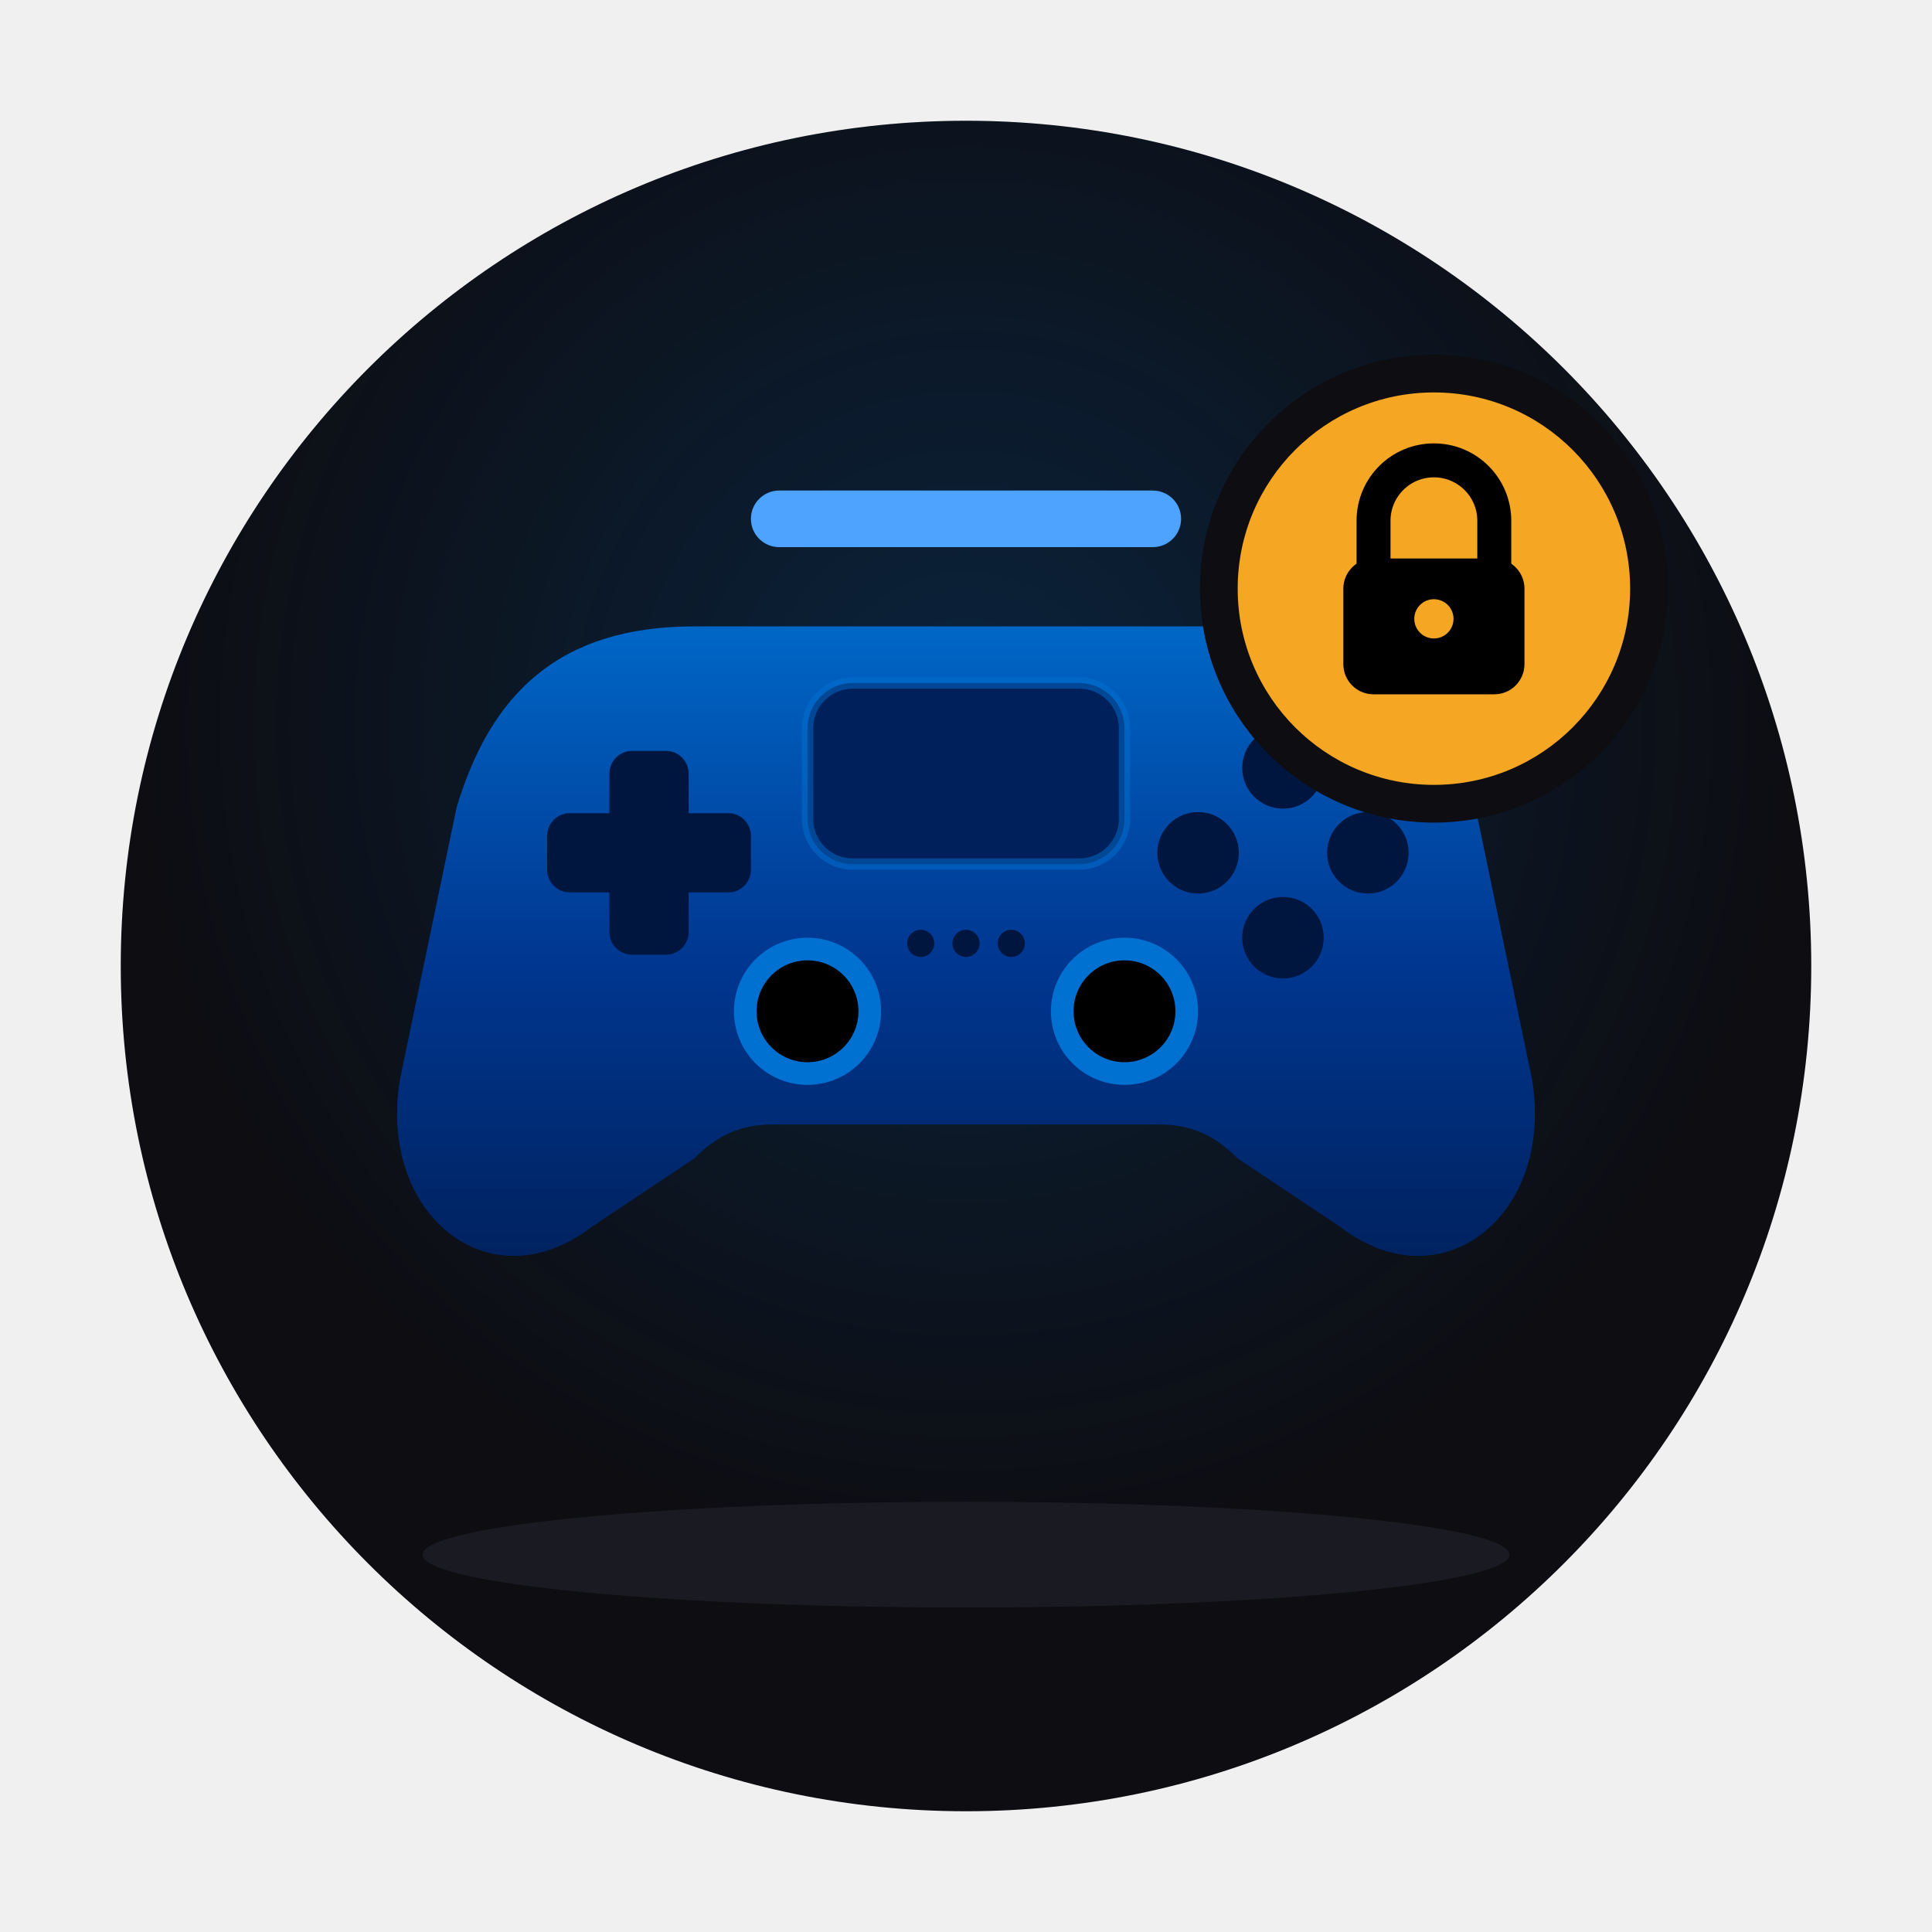
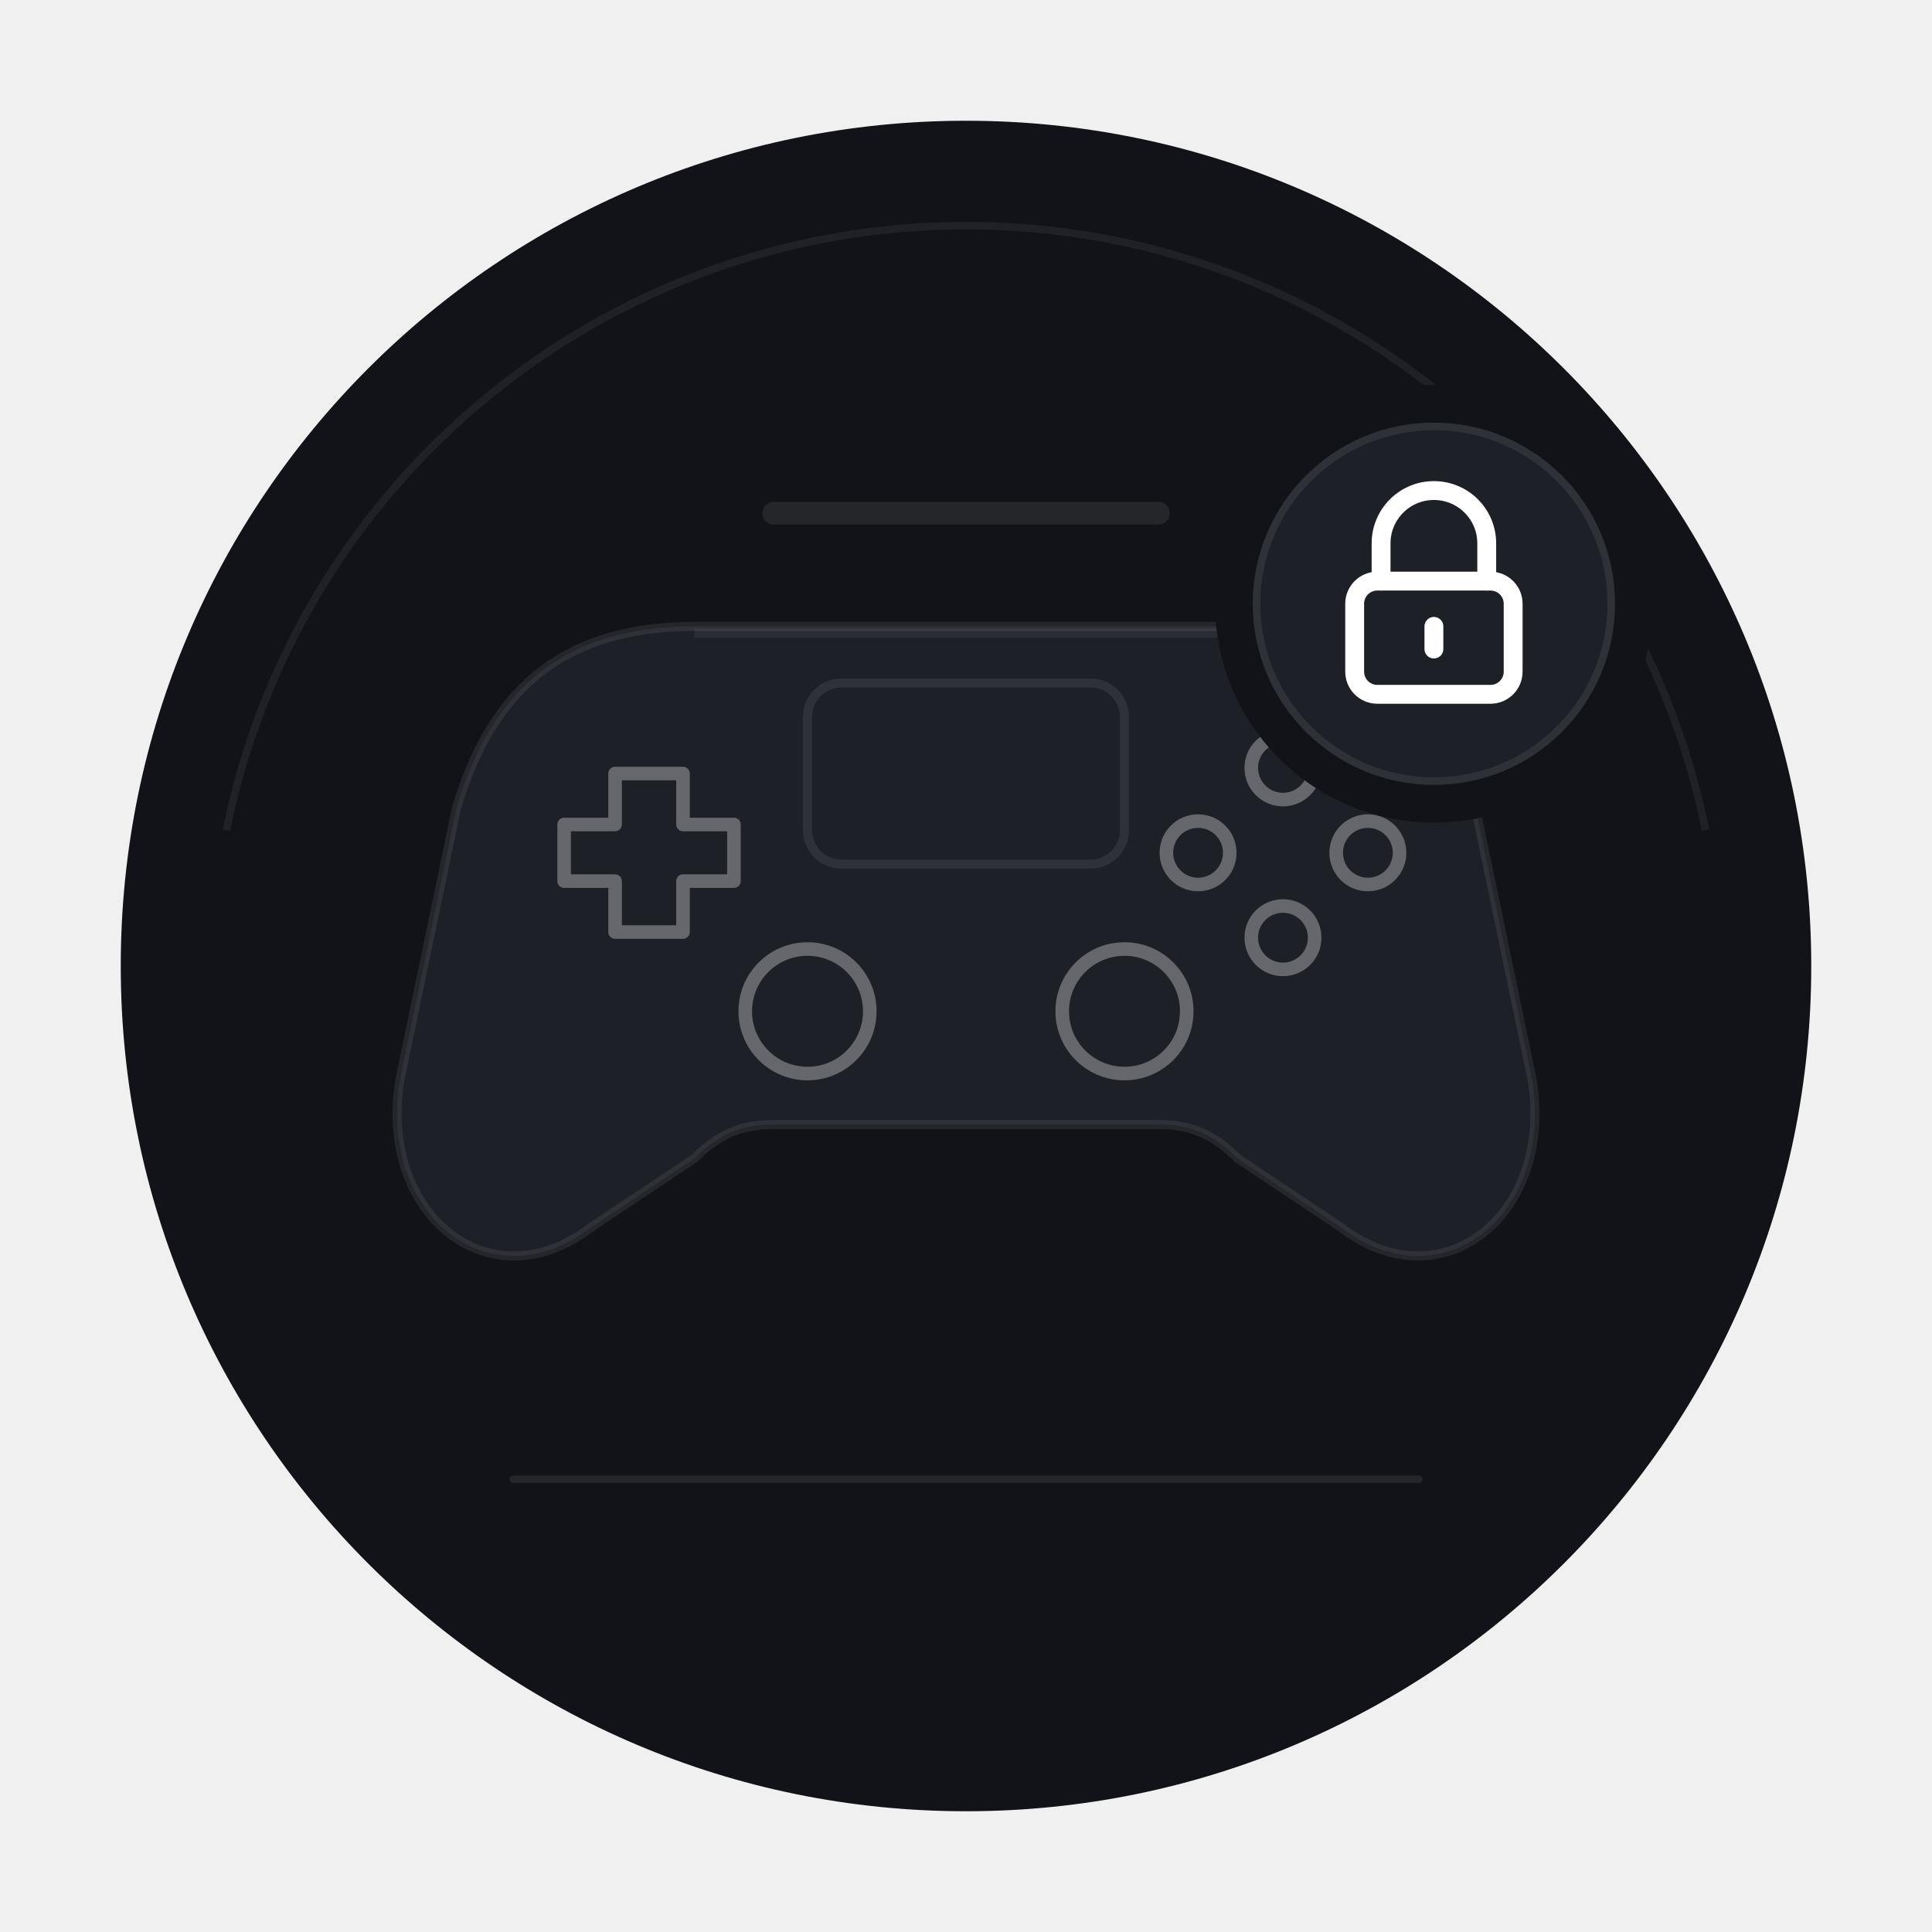
<svg xmlns="http://www.w3.org/2000/svg" width="256" height="256" viewBox="0 0 256 256">
-   <defs>
-     <radialGradient id="glow" cx="128" cy="96" r="110" gradientUnits="userSpaceOnUse">
-       <stop offset="0" stop-color="#0070D1" stop-opacity="0.22" />
-       <stop offset="1" stop-color="#0070D1" stop-opacity="0" />
-     </radialGradient>
-     <linearGradient id="body" x1="0" y1="40" x2="0" y2="104" gradientUnits="userSpaceOnUse">
-       <stop offset="0" stop-color="#0070D1" />
-       <stop offset="0.55" stop-color="#003791" />
-       <stop offset="1" stop-color="#00205B" />
-     </linearGradient>
-   </defs>
-   <circle cx="128" cy="128" r="112" fill="#0D0D12" />
-   <circle cx="128" cy="128" r="112" fill="url(#glow)" />
-   <ellipse cx="128" cy="206" rx="72" ry="7" fill="#1A1A22" />
-   <g transform="translate(32 14) scale(1.5)" opacity="1">
-     <rect x="45" y="34" width="38" height="5" rx="2.5" fill="#4DA3FF" />
-     <path fill="url(#body)" d="M40 46H88C100 46 106 52 109 62L114 86C116 98 106 106 97 99L88 93C86 91 84 90 81 90H47C44 90 42 91 40 93L31 99C22 106 12 98 14 86L19 62C22 52 28 46 40 46Z" />
-     <rect x="50" y="51" width="28" height="16" rx="4" fill="#00205B" stroke="#0070D1" stroke-opacity="0.5" />
-     <g fill="#00163F">
-       <rect x="32.5" y="57" width="7" height="18" rx="2" />
-       <rect x="27" y="62.5" width="18" height="7" rx="2" />
-       <circle cx="92" cy="58.5" r="3.6" />
-       <circle cx="92" cy="73.5" r="3.6" />
-       <circle cx="84.5" cy="66" r="3.6" />
-       <circle cx="99.5" cy="66" r="3.6" />
-       <circle cx="60" cy="74" r="1.2" />
-       <circle cx="64" cy="74" r="1.2" />
-       <circle cx="68" cy="74" r="1.2" />
-     </g>
-     <g fill="#000000" stroke="#0070D1" stroke-width="2">
+   <circle cx="128" cy="128" r="112" fill="#111318" />
+   <path d="M30 110a100 100 0 0 1 196 0" fill="none" stroke="#FFFFFF" stroke-opacity="0.06" />
+   <path d="M68 196h120" stroke="#FFFFFF" stroke-opacity="0.08" stroke-linecap="round" />
+   <g transform="translate(32 14) scale(1.5)">
+     <rect x="46" y="35" width="36" height="2" rx="1" fill="#FFFFFF" fill-opacity="0.08" />
+     <path fill="#1D2027" stroke="#FFFFFF" stroke-opacity="0.08" stroke-width="0.8" d="M40 46H88C100 46 106 52 109 62L114 86C116 98 106 106 97 99L88 93C86 91 84 90 81 90H47C44 90 42 91 40 93L31 99C22 106 12 98 14 86L19 62C22 52 28 46 40 46Z" />
+     <path d="M40 46.6H88" stroke="#FFFFFF" stroke-opacity="0.06" stroke-width="0.8" />
+     <rect x="50" y="51" width="28" height="16" rx="3" fill="none" stroke="#FFFFFF" stroke-opacity="0.08" stroke-width="0.8" />
+     <g fill="none" stroke="#FFFFFF" stroke-opacity="0.32" stroke-width="1.2" stroke-linecap="round" stroke-linejoin="round">
+       <path d="M33 59h6v4.5h4.5v5H39V73h-6v-4.5h-4.5v-5H33z" />
+       <circle cx="92" cy="58.5" r="2.8" />
+       <circle cx="92" cy="73.5" r="2.8" />
+       <circle cx="84.5" cy="66" r="2.8" />
+       <circle cx="99.5" cy="66" r="2.8" />
      <circle cx="50" cy="80" r="5.5" />
      <circle cx="78" cy="80" r="5.5" />
    </g>
  </g>
-   <g transform="translate(190 78)">
-     <circle r="31" fill="#0D0D12" />
-     <circle r="26" fill="#F5A623" />
-     <path d="M-8 -3v-6a8 8 0 0 1 16 0v6" fill="none" stroke="#000000" stroke-width="4.5" stroke-linecap="round" stroke-linejoin="round" />
-     <rect x="-12" y="-4" width="24" height="18" rx="4" fill="#000000" />
-     <circle cy="4" r="2.6" fill="#F5A623" />
+   <g transform="translate(190 80)">
+     <circle r="29" fill="#111318" />
+     <circle r="24" fill="#1D2027" />
+     <circle r="23.5" fill="none" stroke="#FFFFFF" stroke-opacity="0.08" />
+     <path d="M-7 -3v-5a7 7 0 0 1 14 0v5" fill="none" stroke="#FFFFFF" stroke-width="2.5" stroke-linecap="round" stroke-linejoin="round" />
+     <rect x="-10.5" y="-3" width="21" height="15" rx="3" fill="none" stroke="#FFFFFF" stroke-width="2.5" stroke-linecap="round" stroke-linejoin="round" />
+     <path d="M0 3v3" fill="none" stroke="#FFFFFF" stroke-width="2.5" stroke-linecap="round" stroke-linejoin="round" />
  </g>
</svg>
